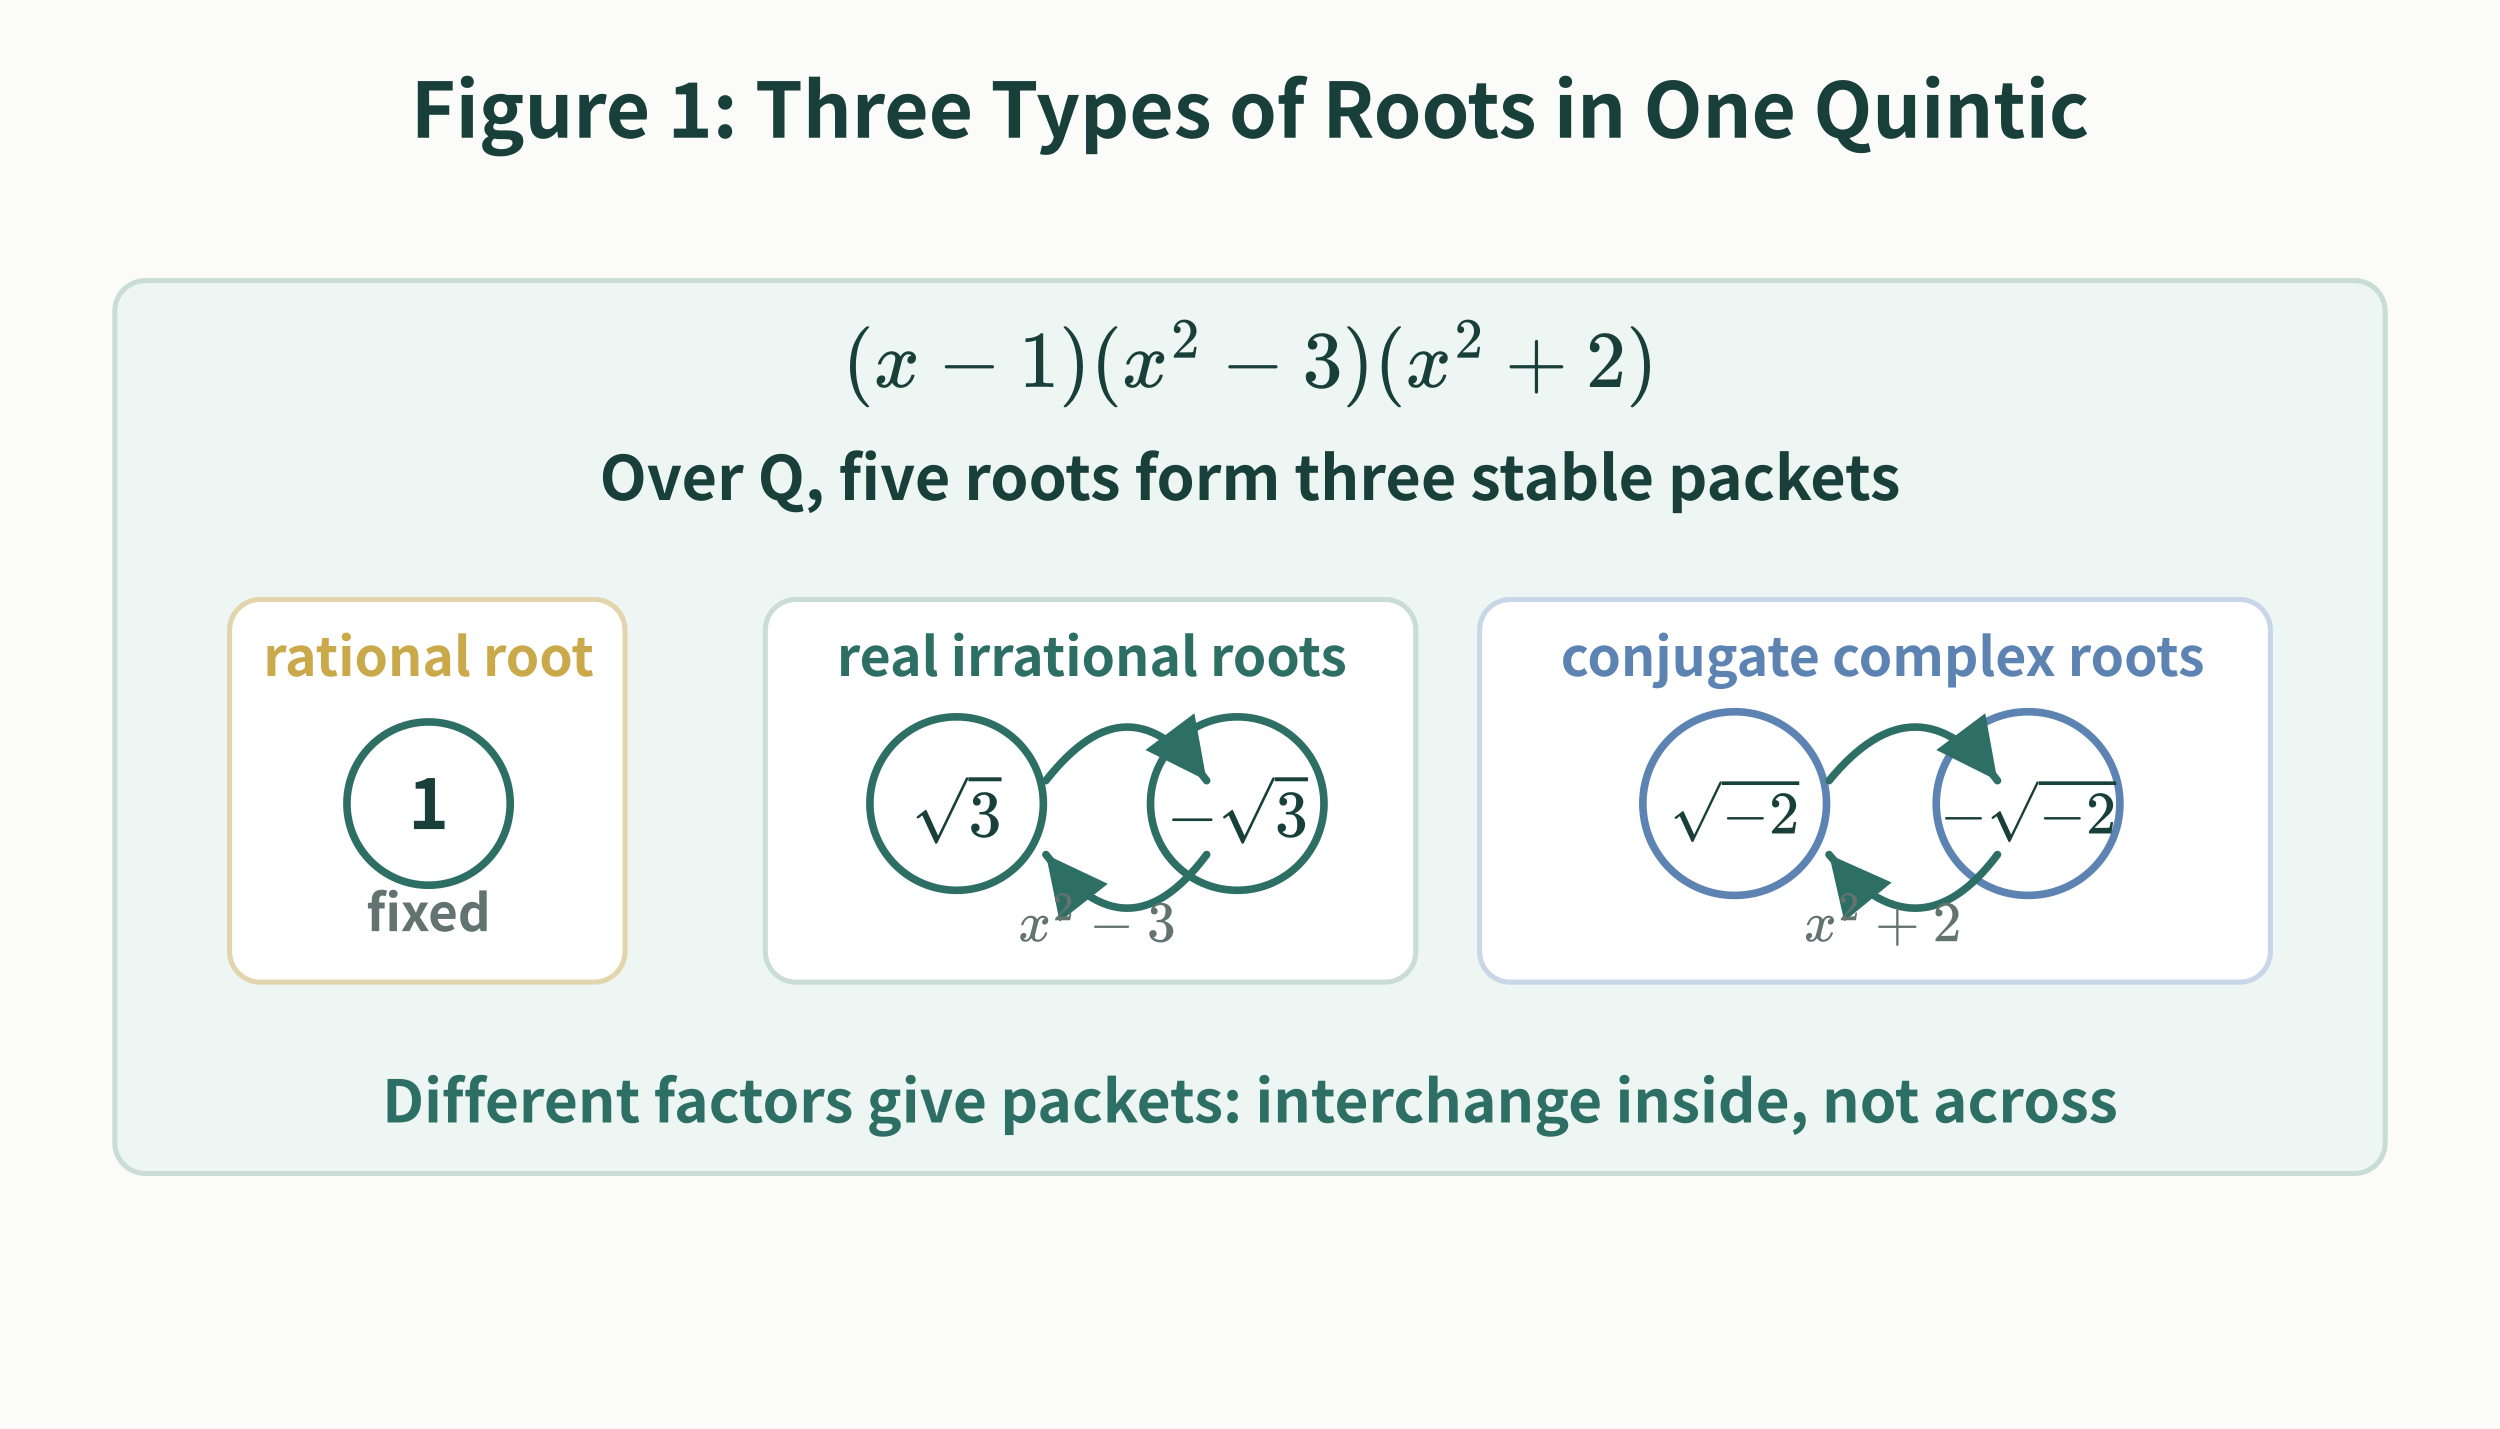
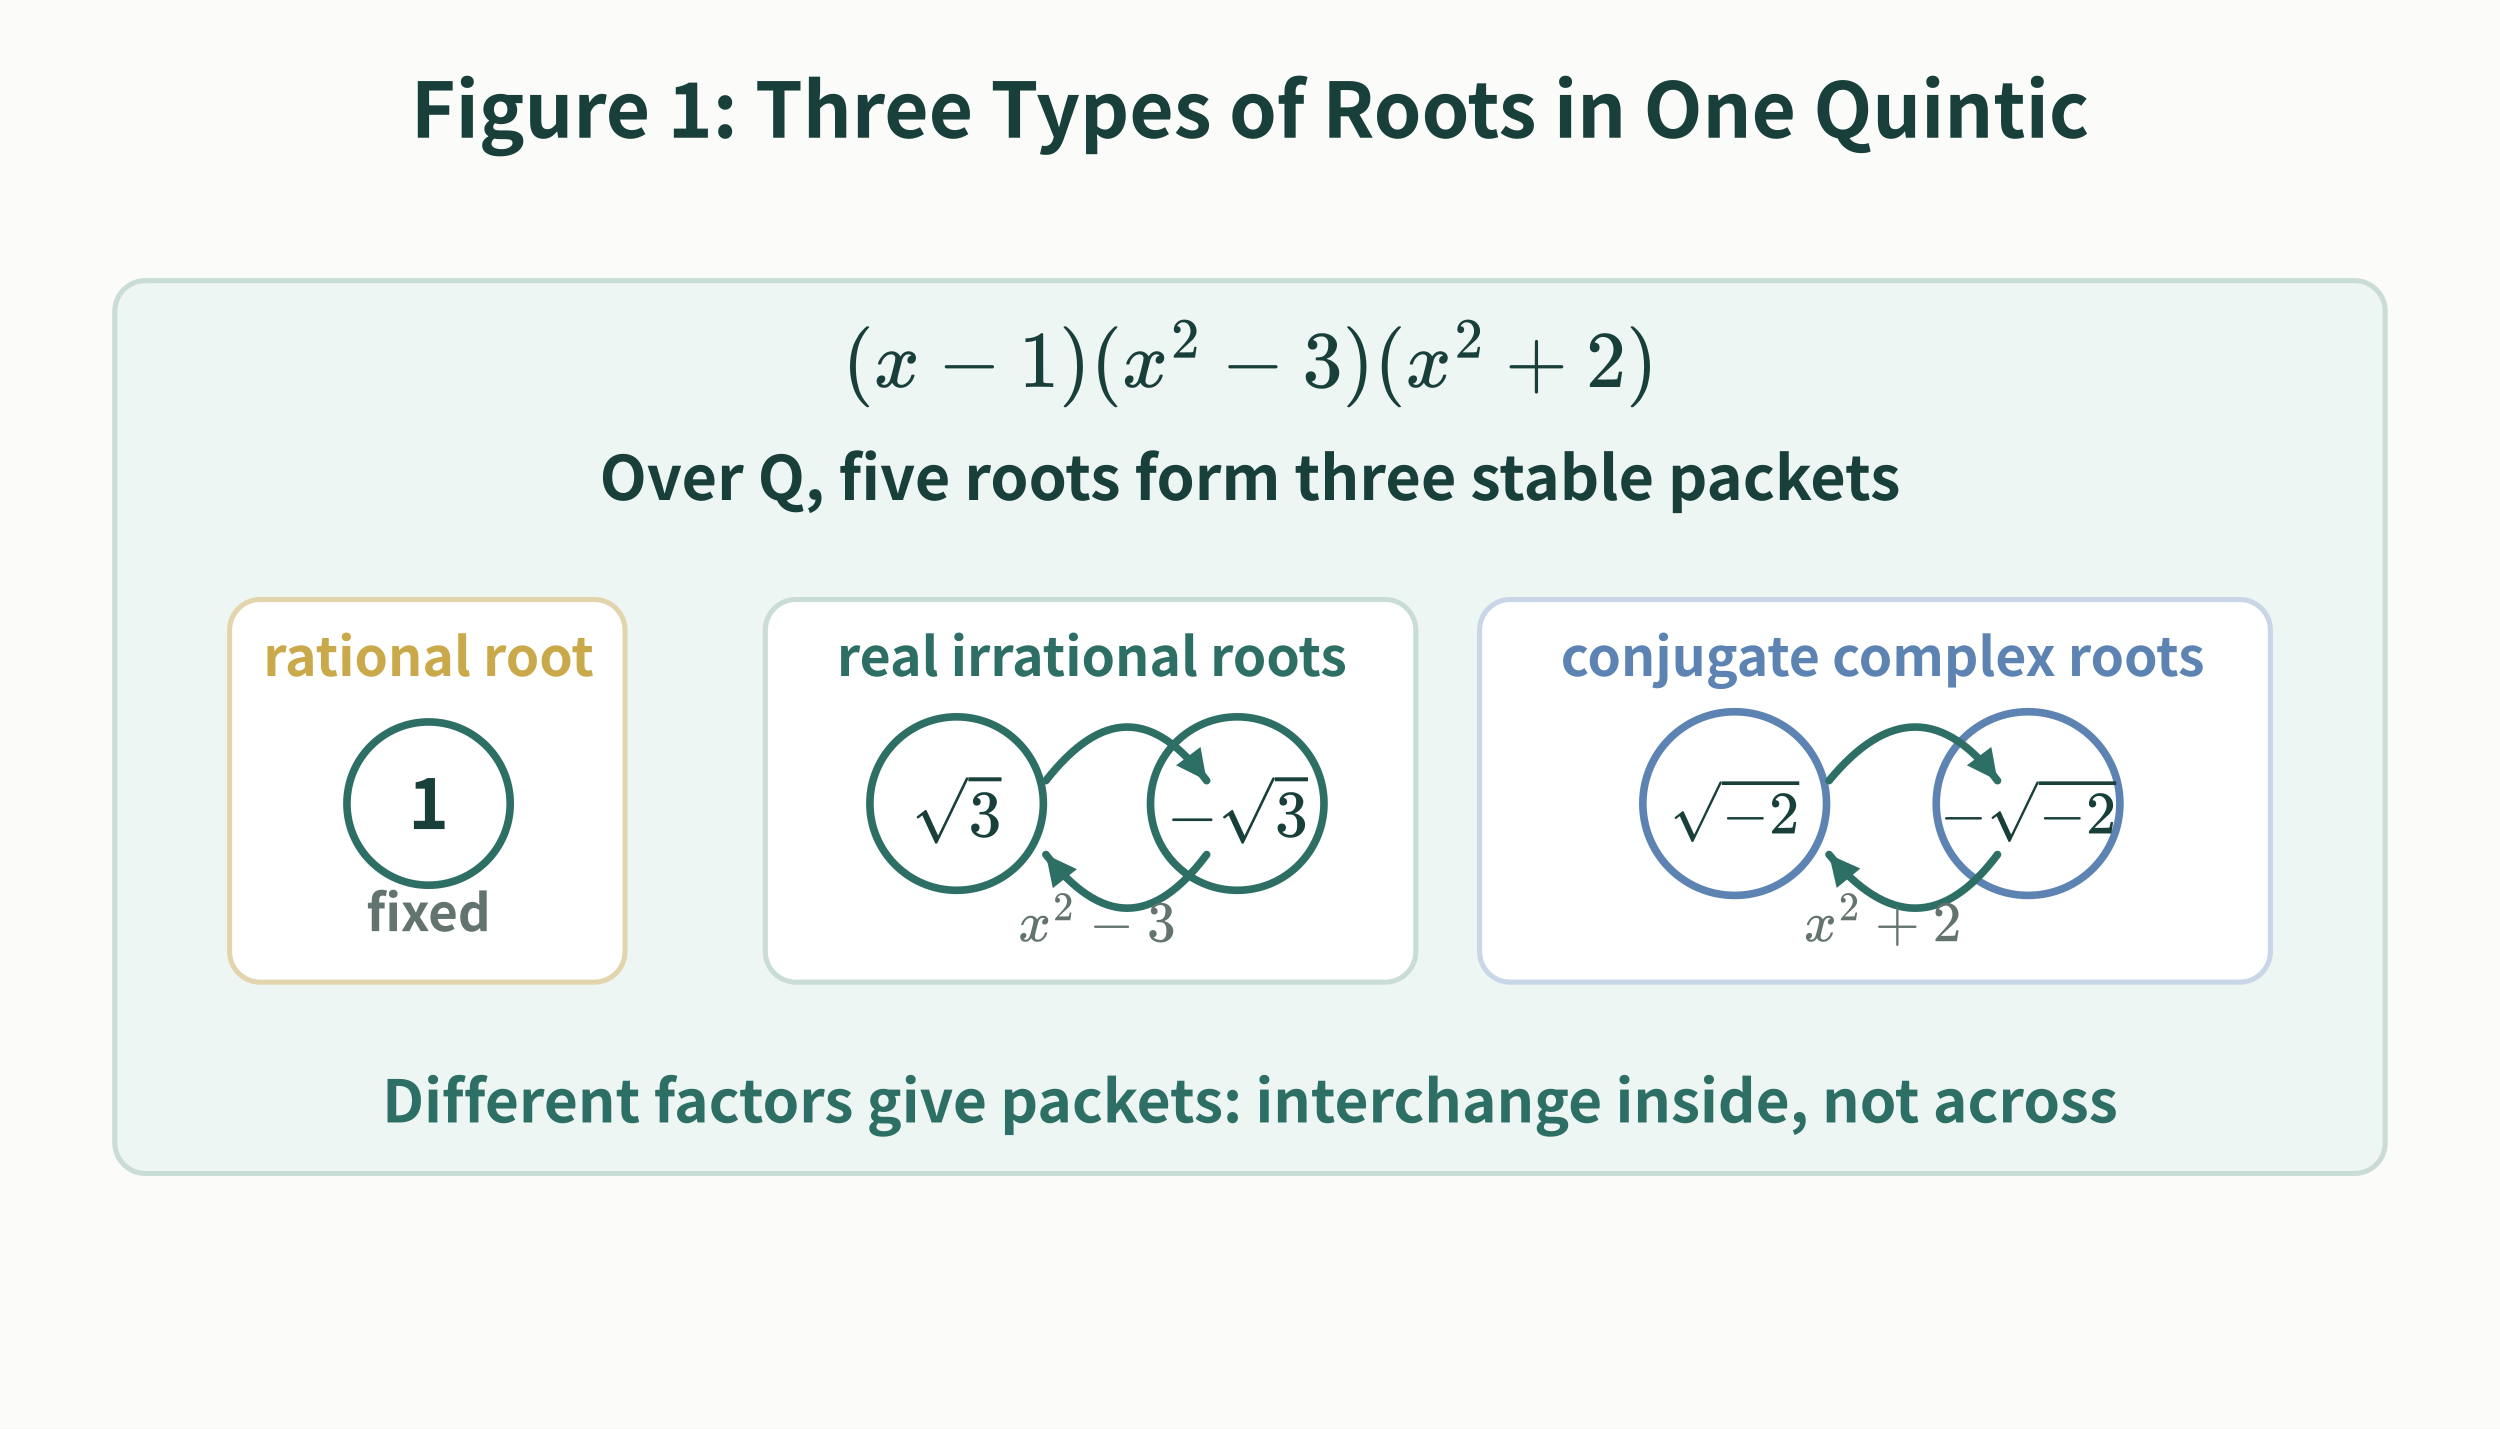
<svg xmlns="http://www.w3.org/2000/svg" width="980" height="560" viewBox="0 0 980 560" role="img" aria-label="Figure 1: Three Types of Roots in One Quintic">
  <rect width="100%" height="100%" fill="#fbfcfa" />
  <defs>
-     <marker id="arrow" markerWidth="12" markerHeight="12" refX="10" refY="6" orient="auto">
-       <path d="M2,2 L10,6 L2,10 Z" fill="#2e6f65" />
-     </marker>
-     <marker id="arrowStart" markerWidth="12" markerHeight="12" refX="2" refY="6" orient="auto">
-       <path d="M10,2 L2,6 L10,10 Z" fill="#2e6f65" />
-     </marker>
-     <marker id="arrowRed" markerWidth="12" markerHeight="12" refX="10" refY="6" orient="auto">
-       <path d="M2,2 L10,6 L2,10 Z" fill="#b85c5c" />
-     </marker>
-     <marker id="arrowStartRed" markerWidth="12" markerHeight="12" refX="2" refY="6" orient="auto">
-       <path d="M10,2 L2,6 L10,10 Z" fill="#b85c5c" />
+     <marker id="arrow" markerWidth="6" markerHeight="6" refX="5" refY="3" orient="auto">
+       <path d="M1,1 L5,3 L1,5 Z" fill="#2e6f65" />
+     </marker>
+     <marker id="arrowStart" markerWidth="6" markerHeight="6" refX="1" refY="3" orient="auto">
+       <path d="M5,1 L1,3 L5,5 Z" fill="#2e6f65" />
+     </marker>
+     <marker id="arrowRed" markerWidth="6" markerHeight="6" refX="5" refY="3" orient="auto">
+       <path d="M1,1 L5,3 L1,5 Z" fill="#b85c5c" />
+     </marker>
+     <marker id="arrowStartRed" markerWidth="6" markerHeight="6" refX="1" refY="3" orient="auto">
+       <path d="M5,1 L1,3 L5,5 Z" fill="#b85c5c" />
    </marker>
    <filter id="shadow" x="-20%" y="-20%" width="140%" height="140%">
      <feDropShadow dx="0" dy="3" stdDeviation="4" flood-color="#12332f" flood-opacity="0.12" />
    </filter>
  </defs>
  <text x="490.0" y="54" font-family="Microsoft YaHei, Noto Sans CJK SC, Arial, sans-serif" font-size="30" font-weight="700" fill="#183f3a" text-anchor="middle">Figure 1: Three Types of Roots in One Quintic</text>
  <rect x="45" y="110" width="890" height="350" rx="12" fill="#eef6f3" stroke="#c9ddd6" stroke-width="2" />
  <svg x="330.20" y="125.28" width="319.61" height="34.33" viewBox="0 -833.9 10090.4 1083.9" color="#183f3a" overflow="visible">
    <g stroke="currentColor" fill="currentColor" stroke-width="0" transform="scale(1,-1)">
      <g data-mml-node="math">
        <g data-mml-node="mo">
          <path data-c="28" d="M94 250Q94 319 104 381T127 488T164 576T202 643T244 695T277 729T302 750H315H319Q333 750 333 741Q333 738 316 720T275 667T226 581T184 443T167 250T184 58T225 -81T274 -167T316 -220T333 -241Q333 -250 318 -250H315H302L274 -226Q180 -141 137 -14T94 250Z" />
        </g>
        <g data-mml-node="mi" transform="translate(389,0)">
          <path data-c="1D465" d="M52 289Q59 331 106 386T222 442Q257 442 286 424T329 379Q371 442 430 442Q467 442 494 420T522 361Q522 332 508 314T481 292T458 288Q439 288 427 299T415 328Q415 374 465 391Q454 404 425 404Q412 404 406 402Q368 386 350 336Q290 115 290 78Q290 50 306 38T341 26Q378 26 414 59T463 140Q466 150 469 151T485 153H489Q504 153 504 145Q504 144 502 134Q486 77 440 33T333 -11Q263 -11 227 52Q186 -10 133 -10H127Q78 -10 57 16T35 71Q35 103 54 123T99 143Q142 143 142 101Q142 81 130 66T107 46T94 41L91 40Q91 39 97 36T113 29T132 26Q168 26 194 71Q203 87 217 139T245 247T261 313Q266 340 266 352Q266 380 251 392T217 404Q177 404 142 372T93 290Q91 281 88 280T72 278H58Q52 284 52 289Z" />
        </g>
        <g data-mml-node="mo" transform="translate(1183.2,0)">
          <path data-c="2212" d="M84 237T84 250T98 270H679Q694 262 694 250T679 230H98Q84 237 84 250Z" />
        </g>
        <g data-mml-node="mn" transform="translate(2183.4,0)">
          <path data-c="31" d="M213 578L200 573Q186 568 160 563T102 556H83V602H102Q149 604 189 617T245 641T273 663Q275 666 285 666Q294 666 302 660V361L303 61Q310 54 315 52T339 48T401 46H427V0H416Q395 3 257 3Q121 3 100 0H88V46H114Q136 46 152 46T177 47T193 50T201 52T207 57T213 61V578Z" />
        </g>
        <g data-mml-node="mo" transform="translate(2683.4,0)">
          <path data-c="29" d="M60 749L64 750Q69 750 74 750H86L114 726Q208 641 251 514T294 250Q294 182 284 119T261 12T224 -76T186 -143T145 -194T113 -227T90 -246Q87 -249 86 -250H74Q66 -250 63 -250T58 -247T55 -238Q56 -237 66 -225Q221 -64 221 250T66 725Q56 737 55 738Q55 746 60 749Z" />
        </g>
        <g data-mml-node="mo" transform="translate(3072.4,0)">
          <path data-c="28" d="M94 250Q94 319 104 381T127 488T164 576T202 643T244 695T277 729T302 750H315H319Q333 750 333 741Q333 738 316 720T275 667T226 581T184 443T167 250T184 58T225 -81T274 -167T316 -220T333 -241Q333 -250 318 -250H315H302L274 -226Q180 -141 137 -14T94 250Z" />
        </g>
        <g data-mml-node="msup" transform="translate(3461.4,0)">
          <g data-mml-node="mi">
            <path data-c="1D465" d="M52 289Q59 331 106 386T222 442Q257 442 286 424T329 379Q371 442 430 442Q467 442 494 420T522 361Q522 332 508 314T481 292T458 288Q439 288 427 299T415 328Q415 374 465 391Q454 404 425 404Q412 404 406 402Q368 386 350 336Q290 115 290 78Q290 50 306 38T341 26Q378 26 414 59T463 140Q466 150 469 151T485 153H489Q504 153 504 145Q504 144 502 134Q486 77 440 33T333 -11Q263 -11 227 52Q186 -10 133 -10H127Q78 -10 57 16T35 71Q35 103 54 123T99 143Q142 143 142 101Q142 81 130 66T107 46T94 41L91 40Q91 39 97 36T113 29T132 26Q168 26 194 71Q203 87 217 139T245 247T261 313Q266 340 266 352Q266 380 251 392T217 404Q177 404 142 372T93 290Q91 281 88 280T72 278H58Q52 284 52 289Z" />
          </g>
          <g data-mml-node="mn" transform="translate(605,363) scale(0.707)">
            <path data-c="32" d="M109 429Q82 429 66 447T50 491Q50 562 103 614T235 666Q326 666 387 610T449 465Q449 422 429 383T381 315T301 241Q265 210 201 149L142 93L218 92Q375 92 385 97Q392 99 409 186V189H449V186Q448 183 436 95T421 3V0H50V19V31Q50 38 56 46T86 81Q115 113 136 137Q145 147 170 174T204 211T233 244T261 278T284 308T305 340T320 369T333 401T340 431T343 464Q343 527 309 573T212 619Q179 619 154 602T119 569T109 550Q109 549 114 549Q132 549 151 535T170 489Q170 464 154 447T109 429Z" />
          </g>
        </g>
        <g data-mml-node="mo" transform="translate(4692.2,0)">
          <path data-c="2212" d="M84 237T84 250T98 270H679Q694 262 694 250T679 230H98Q84 237 84 250Z" />
        </g>
        <g data-mml-node="mn" transform="translate(5692.4,0)">
          <path data-c="33" d="M127 463Q100 463 85 480T69 524Q69 579 117 622T233 665Q268 665 277 664Q351 652 390 611T430 522Q430 470 396 421T302 350L299 348Q299 347 308 345T337 336T375 315Q457 262 457 175Q457 96 395 37T238 -22Q158 -22 100 21T42 130Q42 158 60 175T105 193Q133 193 151 175T169 130Q169 119 166 110T159 94T148 82T136 74T126 70T118 67L114 66Q165 21 238 21Q293 21 321 74Q338 107 338 175V195Q338 290 274 322Q259 328 213 329L171 330L168 332Q166 335 166 348Q166 366 174 366Q202 366 232 371Q266 376 294 413T322 525V533Q322 590 287 612Q265 626 240 626Q208 626 181 615T143 592T132 580H135Q138 579 143 578T153 573T165 566T175 555T183 540T186 520Q186 498 172 481T127 463Z" />
        </g>
        <g data-mml-node="mo" transform="translate(6192.4,0)">
          <path data-c="29" d="M60 749L64 750Q69 750 74 750H86L114 726Q208 641 251 514T294 250Q294 182 284 119T261 12T224 -76T186 -143T145 -194T113 -227T90 -246Q87 -249 86 -250H74Q66 -250 63 -250T58 -247T55 -238Q56 -237 66 -225Q221 -64 221 250T66 725Q56 737 55 738Q55 746 60 749Z" />
        </g>
        <g data-mml-node="mo" transform="translate(6581.4,0)">
          <path data-c="28" d="M94 250Q94 319 104 381T127 488T164 576T202 643T244 695T277 729T302 750H315H319Q333 750 333 741Q333 738 316 720T275 667T226 581T184 443T167 250T184 58T225 -81T274 -167T316 -220T333 -241Q333 -250 318 -250H315H302L274 -226Q180 -141 137 -14T94 250Z" />
        </g>
        <g data-mml-node="msup" transform="translate(6970.4,0)">
          <g data-mml-node="mi">
            <path data-c="1D465" d="M52 289Q59 331 106 386T222 442Q257 442 286 424T329 379Q371 442 430 442Q467 442 494 420T522 361Q522 332 508 314T481 292T458 288Q439 288 427 299T415 328Q415 374 465 391Q454 404 425 404Q412 404 406 402Q368 386 350 336Q290 115 290 78Q290 50 306 38T341 26Q378 26 414 59T463 140Q466 150 469 151T485 153H489Q504 153 504 145Q504 144 502 134Q486 77 440 33T333 -11Q263 -11 227 52Q186 -10 133 -10H127Q78 -10 57 16T35 71Q35 103 54 123T99 143Q142 143 142 101Q142 81 130 66T107 46T94 41L91 40Q91 39 97 36T113 29T132 26Q168 26 194 71Q203 87 217 139T245 247T261 313Q266 340 266 352Q266 380 251 392T217 404Q177 404 142 372T93 290Q91 281 88 280T72 278H58Q52 284 52 289Z" />
          </g>
          <g data-mml-node="mn" transform="translate(605,363) scale(0.707)">
            <path data-c="32" d="M109 429Q82 429 66 447T50 491Q50 562 103 614T235 666Q326 666 387 610T449 465Q449 422 429 383T381 315T301 241Q265 210 201 149L142 93L218 92Q375 92 385 97Q392 99 409 186V189H449V186Q448 183 436 95T421 3V0H50V19V31Q50 38 56 46T86 81Q115 113 136 137Q145 147 170 174T204 211T233 244T261 278T284 308T305 340T320 369T333 401T340 431T343 464Q343 527 309 573T212 619Q179 619 154 602T119 569T109 550Q109 549 114 549Q132 549 151 535T170 489Q170 464 154 447T109 429Z" />
          </g>
        </g>
        <g data-mml-node="mo" transform="translate(8201.2,0)">
          <path data-c="2B" d="M56 237T56 250T70 270H369V420L370 570Q380 583 389 583Q402 583 409 568V270H707Q722 262 722 250T707 230H409V-68Q401 -82 391 -82H389H387Q375 -82 369 -68V230H70Q56 237 56 250Z" />
        </g>
        <g data-mml-node="mn" transform="translate(9201.4,0)">
          <path data-c="32" d="M109 429Q82 429 66 447T50 491Q50 562 103 614T235 666Q326 666 387 610T449 465Q449 422 429 383T381 315T301 241Q265 210 201 149L142 93L218 92Q375 92 385 97Q392 99 409 186V189H449V186Q448 183 436 95T421 3V0H50V19V31Q50 38 56 46T86 81Q115 113 136 137Q145 147 170 174T204 211T233 244T261 278T284 308T305 340T320 369T333 401T340 431T343 464Q343 527 309 573T212 619Q179 619 154 602T119 569T109 550Q109 549 114 549Q132 549 151 535T170 489Q170 464 154 447T109 429Z" />
        </g>
        <g data-mml-node="mo" transform="translate(9701.4,0)">
          <path data-c="29" d="M60 749L64 750Q69 750 74 750H86L114 726Q208 641 251 514T294 250Q294 182 284 119T261 12T224 -76T186 -143T145 -194T113 -227T90 -246Q87 -249 86 -250H74Q66 -250 63 -250T58 -247T55 -238Q56 -237 66 -225Q221 -64 221 250T66 725Q56 737 55 738Q55 746 60 749Z" />
        </g>
      </g>
    </g>
  </svg>
  <text x="490" y="196" font-family="Microsoft YaHei, Noto Sans CJK SC, Arial, sans-serif" font-size="24" font-weight="700" fill="#183f3a" text-anchor="middle">Over Q, five roots form three stable packets</text>
  <rect x="90" y="235" width="155" height="150" rx="12" fill="#fff" stroke="#e2d5ae" stroke-width="2" />
  <rect x="300" y="235" width="255" height="150" rx="12" fill="#fff" stroke="#c9ddd6" stroke-width="2" />
  <rect x="580" y="235" width="310" height="150" rx="12" fill="#fff" stroke="#c8d6e8" stroke-width="2" />
  <text x="168" y="265" font-family="Microsoft YaHei, Noto Sans CJK SC, Arial, sans-serif" font-size="21" font-weight="700" fill="#caa94b" text-anchor="middle">rational root</text>
  <circle cx="168" cy="315" r="32" fill="#fff" stroke="#2e6f65" stroke-width="3" />
  <text x="168" y="325" font-family="Microsoft YaHei, Noto Sans CJK SC, Arial, sans-serif" font-size="27" font-weight="700" fill="#183f3a" text-anchor="middle">1</text>
  <text x="168" y="365" font-family="Microsoft YaHei, Noto Sans CJK SC, Arial, sans-serif" font-size="20" font-weight="700" fill="#63736f" text-anchor="middle">fixed</text>
  <text x="428" y="265" font-family="Microsoft YaHei, Noto Sans CJK SC, Arial, sans-serif" font-size="21" font-weight="700" fill="#2e6f65" text-anchor="middle">real irrational roots</text>
  <circle cx="375" cy="315" r="34" fill="#fff" stroke="#2e6f65" stroke-width="3" />
  <circle cx="485" cy="315" r="34" fill="#fff" stroke="#2e6f65" stroke-width="3" />
  <svg x="357.40" y="303.14" width="35.20" height="27.58" viewBox="0 -949 1353 1060" color="#183f3a" overflow="visible">
    <g stroke="currentColor" fill="currentColor" stroke-width="0" transform="scale(1,-1)">
      <g data-mml-node="math">
        <g data-mml-node="msqrt">
          <g transform="translate(853,0)">
            <g data-mml-node="mn">
              <path data-c="33" d="M127 463Q100 463 85 480T69 524Q69 579 117 622T233 665Q268 665 277 664Q351 652 390 611T430 522Q430 470 396 421T302 350L299 348Q299 347 308 345T337 336T375 315Q457 262 457 175Q457 96 395 37T238 -22Q158 -22 100 21T42 130Q42 158 60 175T105 193Q133 193 151 175T169 130Q169 119 166 110T159 94T148 82T136 74T126 70T118 67L114 66Q165 21 238 21Q293 21 321 74Q338 107 338 175V195Q338 290 274 322Q259 328 213 329L171 330L168 332Q166 335 166 348Q166 366 174 366Q202 366 232 371Q266 376 294 413T322 525V533Q322 590 287 612Q265 626 240 626Q208 626 181 615T143 592T132 580H135Q138 579 143 578T153 573T165 566T175 555T183 540T186 520Q186 498 172 481T127 463Z" />
            </g>
          </g>
          <g data-mml-node="mo" transform="translate(0,89)">
            <path data-c="221A" d="M95 178Q89 178 81 186T72 200T103 230T169 280T207 309Q209 311 212 311H213Q219 311 227 294T281 177Q300 134 312 108L397 -77Q398 -77 501 136T707 565T814 786Q820 800 834 800Q841 800 846 794T853 782V776L620 293L385 -193Q381 -200 366 -200Q357 -200 354 -197Q352 -195 256 15L160 225L144 214Q129 202 113 190T95 178Z" />
          </g>
          <rect width="500" height="60" x="853" y="829" />
        </g>
      </g>
    </g>
  </svg>
  <svg x="457.28" y="303.14" width="55.44" height="27.58" viewBox="0 -949 2131 1060" color="#183f3a" overflow="visible">
    <g stroke="currentColor" fill="currentColor" stroke-width="0" transform="scale(1,-1)">
      <g data-mml-node="math">
        <g data-mml-node="mo">
          <path data-c="2212" d="M84 237T84 250T98 270H679Q694 262 694 250T679 230H98Q84 237 84 250Z" />
        </g>
        <g data-mml-node="msqrt" transform="translate(778,0)">
          <g transform="translate(853,0)">
            <g data-mml-node="mn">
              <path data-c="33" d="M127 463Q100 463 85 480T69 524Q69 579 117 622T233 665Q268 665 277 664Q351 652 390 611T430 522Q430 470 396 421T302 350L299 348Q299 347 308 345T337 336T375 315Q457 262 457 175Q457 96 395 37T238 -22Q158 -22 100 21T42 130Q42 158 60 175T105 193Q133 193 151 175T169 130Q169 119 166 110T159 94T148 82T136 74T126 70T118 67L114 66Q165 21 238 21Q293 21 321 74Q338 107 338 175V195Q338 290 274 322Q259 328 213 329L171 330L168 332Q166 335 166 348Q166 366 174 366Q202 366 232 371Q266 376 294 413T322 525V533Q322 590 287 612Q265 626 240 626Q208 626 181 615T143 592T132 580H135Q138 579 143 578T153 573T165 566T175 555T183 540T186 520Q186 498 172 481T127 463Z" />
            </g>
          </g>
          <g data-mml-node="mo" transform="translate(0,89)">
            <path data-c="221A" d="M95 178Q89 178 81 186T72 200T103 230T169 280T207 309Q209 311 212 311H213Q219 311 227 294T281 177Q300 134 312 108L397 -77Q398 -77 501 136T707 565T814 786Q820 800 834 800Q841 800 846 794T853 782V776L620 293L385 -193Q381 -200 366 -200Q357 -200 354 -197Q352 -195 256 15L160 225L144 214Q129 202 113 190T95 178Z" />
          </g>
          <rect width="500" height="60" x="853" y="829" />
        </g>
      </g>
    </g>
  </svg>
  <path d="M410 306 C432 278, 452 278, 473 306" fill="none" stroke="#2e6f65" stroke-width="3" stroke-linecap="round" stroke-linejoin="round" marker-end="url(#arrow)" />
  <path d="M473 335 C452 363, 432 363, 410 335" fill="none" stroke="#2e6f65" stroke-width="3" stroke-linecap="round" stroke-linejoin="round" marker-end="url(#arrow)" />
  <svg x="399.11" y="350.08" width="61.79" height="20.72" viewBox="0 -833.9 2731 915.9" color="#63736f" overflow="visible">
    <g stroke="currentColor" fill="currentColor" stroke-width="0" transform="scale(1,-1)">
      <g data-mml-node="math">
        <g data-mml-node="msup">
          <g data-mml-node="mi">
            <path data-c="1D465" d="M52 289Q59 331 106 386T222 442Q257 442 286 424T329 379Q371 442 430 442Q467 442 494 420T522 361Q522 332 508 314T481 292T458 288Q439 288 427 299T415 328Q415 374 465 391Q454 404 425 404Q412 404 406 402Q368 386 350 336Q290 115 290 78Q290 50 306 38T341 26Q378 26 414 59T463 140Q466 150 469 151T485 153H489Q504 153 504 145Q504 144 502 134Q486 77 440 33T333 -11Q263 -11 227 52Q186 -10 133 -10H127Q78 -10 57 16T35 71Q35 103 54 123T99 143Q142 143 142 101Q142 81 130 66T107 46T94 41L91 40Q91 39 97 36T113 29T132 26Q168 26 194 71Q203 87 217 139T245 247T261 313Q266 340 266 352Q266 380 251 392T217 404Q177 404 142 372T93 290Q91 281 88 280T72 278H58Q52 284 52 289Z" />
          </g>
          <g data-mml-node="mn" transform="translate(605,363) scale(0.707)">
            <path data-c="32" d="M109 429Q82 429 66 447T50 491Q50 562 103 614T235 666Q326 666 387 610T449 465Q449 422 429 383T381 315T301 241Q265 210 201 149L142 93L218 92Q375 92 385 97Q392 99 409 186V189H449V186Q448 183 436 95T421 3V0H50V19V31Q50 38 56 46T86 81Q115 113 136 137Q145 147 170 174T204 211T233 244T261 278T284 308T305 340T320 369T333 401T340 431T343 464Q343 527 309 573T212 619Q179 619 154 602T119 569T109 550Q109 549 114 549Q132 549 151 535T170 489Q170 464 154 447T109 429Z" />
          </g>
        </g>
        <g data-mml-node="mo" transform="translate(1230.8,0)">
          <path data-c="2212" d="M84 237T84 250T98 270H679Q694 262 694 250T679 230H98Q84 237 84 250Z" />
        </g>
        <g data-mml-node="mn" transform="translate(2231,0)">
          <path data-c="33" d="M127 463Q100 463 85 480T69 524Q69 579 117 622T233 665Q268 665 277 664Q351 652 390 611T430 522Q430 470 396 421T302 350L299 348Q299 347 308 345T337 336T375 315Q457 262 457 175Q457 96 395 37T238 -22Q158 -22 100 21T42 130Q42 158 60 175T105 193Q133 193 151 175T169 130Q169 119 166 110T159 94T148 82T136 74T126 70T118 67L114 66Q165 21 238 21Q293 21 321 74Q338 107 338 175V195Q338 290 274 322Q259 328 213 329L171 330L168 332Q166 335 166 348Q166 366 174 366Q202 366 232 371Q266 376 294 413T322 525V533Q322 590 287 612Q265 626 240 626Q208 626 181 615T143 592T132 580H135Q138 579 143 578T153 573T165 566T175 555T183 540T186 520Q186 498 172 481T127 463Z" />
        </g>
      </g>
    </g>
  </svg>
  <text x="738" y="265" font-family="Microsoft YaHei, Noto Sans CJK SC, Arial, sans-serif" font-size="21" font-weight="700" fill="#5d83b3" text-anchor="middle">conjugate complex roots</text>
  <circle cx="680" cy="315" r="36" fill="#fff" stroke="#5d83b3" stroke-width="3" />
  <circle cx="795" cy="315" r="36" fill="#fff" stroke="#5d83b3" stroke-width="3" />
  <svg x="654.69" y="304.87" width="50.62" height="25.18" viewBox="0 -919.5 2131 1060" color="#183f3a" overflow="visible">
    <g stroke="currentColor" fill="currentColor" stroke-width="0" transform="scale(1,-1)">
      <g data-mml-node="math">
        <g data-mml-node="msqrt">
          <g transform="translate(853,0)">
            <g data-mml-node="mo">
              <path data-c="2212" d="M84 237T84 250T98 270H679Q694 262 694 250T679 230H98Q84 237 84 250Z" />
            </g>
            <g data-mml-node="mn" transform="translate(778,0)">
              <path data-c="32" d="M109 429Q82 429 66 447T50 491Q50 562 103 614T235 666Q326 666 387 610T449 465Q449 422 429 383T381 315T301 241Q265 210 201 149L142 93L218 92Q375 92 385 97Q392 99 409 186V189H449V186Q448 183 436 95T421 3V0H50V19V31Q50 38 56 46T86 81Q115 113 136 137Q145 147 170 174T204 211T233 244T261 278T284 308T305 340T320 369T333 401T340 431T343 464Q343 527 309 573T212 619Q179 619 154 602T119 569T109 550Q109 549 114 549Q132 549 151 535T170 489Q170 464 154 447T109 429Z" />
            </g>
          </g>
          <g data-mml-node="mo" transform="translate(0,59.5)">
            <path data-c="221A" d="M95 178Q89 178 81 186T72 200T103 230T169 280T207 309Q209 311 212 311H213Q219 311 227 294T281 177Q300 134 312 108L397 -77Q398 -77 501 136T707 565T814 786Q820 800 834 800Q841 800 846 794T853 782V776L620 293L385 -193Q381 -200 366 -200Q357 -200 354 -197Q352 -195 256 15L160 225L144 214Q129 202 113 190T95 178Z" />
          </g>
          <rect width="1278" height="60" x="853" y="799.5" />
        </g>
      </g>
    </g>
  </svg>
  <svg x="760.45" y="304.87" width="69.10" height="25.18" viewBox="0 -919.5 2909 1060" color="#183f3a" overflow="visible">
    <g stroke="currentColor" fill="currentColor" stroke-width="0" transform="scale(1,-1)">
      <g data-mml-node="math">
        <g data-mml-node="mo">
          <path data-c="2212" d="M84 237T84 250T98 270H679Q694 262 694 250T679 230H98Q84 237 84 250Z" />
        </g>
        <g data-mml-node="msqrt" transform="translate(778,0)">
          <g transform="translate(853,0)">
            <g data-mml-node="mo">
              <path data-c="2212" d="M84 237T84 250T98 270H679Q694 262 694 250T679 230H98Q84 237 84 250Z" />
            </g>
            <g data-mml-node="mn" transform="translate(778,0)">
              <path data-c="32" d="M109 429Q82 429 66 447T50 491Q50 562 103 614T235 666Q326 666 387 610T449 465Q449 422 429 383T381 315T301 241Q265 210 201 149L142 93L218 92Q375 92 385 97Q392 99 409 186V189H449V186Q448 183 436 95T421 3V0H50V19V31Q50 38 56 46T86 81Q115 113 136 137Q145 147 170 174T204 211T233 244T261 278T284 308T305 340T320 369T333 401T340 431T343 464Q343 527 309 573T212 619Q179 619 154 602T119 569T109 550Q109 549 114 549Q132 549 151 535T170 489Q170 464 154 447T109 429Z" />
            </g>
          </g>
          <g data-mml-node="mo" transform="translate(0,59.5)">
            <path data-c="221A" d="M95 178Q89 178 81 186T72 200T103 230T169 280T207 309Q209 311 212 311H213Q219 311 227 294T281 177Q300 134 312 108L397 -77Q398 -77 501 136T707 565T814 786Q820 800 834 800Q841 800 846 794T853 782V776L620 293L385 -193Q381 -200 366 -200Q357 -200 354 -197Q352 -195 256 15L160 225L144 214Q129 202 113 190T95 178Z" />
          </g>
          <rect width="1278" height="60" x="853" y="799.5" />
        </g>
      </g>
    </g>
  </svg>
  <path d="M717 306 C740 278, 762 278, 783 306" fill="none" stroke="#2e6f65" stroke-width="3" stroke-linecap="round" stroke-linejoin="round" marker-end="url(#arrow)" />
  <path d="M783 335 C762 363, 740 363, 717 335" fill="none" stroke="#2e6f65" stroke-width="3" stroke-linecap="round" stroke-linejoin="round" marker-end="url(#arrow)" />
  <svg x="707.11" y="350.08" width="61.79" height="20.72" viewBox="0 -833.9 2731 915.9" color="#63736f" overflow="visible">
    <g stroke="currentColor" fill="currentColor" stroke-width="0" transform="scale(1,-1)">
      <g data-mml-node="math">
        <g data-mml-node="msup">
          <g data-mml-node="mi">
            <path data-c="1D465" d="M52 289Q59 331 106 386T222 442Q257 442 286 424T329 379Q371 442 430 442Q467 442 494 420T522 361Q522 332 508 314T481 292T458 288Q439 288 427 299T415 328Q415 374 465 391Q454 404 425 404Q412 404 406 402Q368 386 350 336Q290 115 290 78Q290 50 306 38T341 26Q378 26 414 59T463 140Q466 150 469 151T485 153H489Q504 153 504 145Q504 144 502 134Q486 77 440 33T333 -11Q263 -11 227 52Q186 -10 133 -10H127Q78 -10 57 16T35 71Q35 103 54 123T99 143Q142 143 142 101Q142 81 130 66T107 46T94 41L91 40Q91 39 97 36T113 29T132 26Q168 26 194 71Q203 87 217 139T245 247T261 313Q266 340 266 352Q266 380 251 392T217 404Q177 404 142 372T93 290Q91 281 88 280T72 278H58Q52 284 52 289Z" />
          </g>
          <g data-mml-node="mn" transform="translate(605,363) scale(0.707)">
            <path data-c="32" d="M109 429Q82 429 66 447T50 491Q50 562 103 614T235 666Q326 666 387 610T449 465Q449 422 429 383T381 315T301 241Q265 210 201 149L142 93L218 92Q375 92 385 97Q392 99 409 186V189H449V186Q448 183 436 95T421 3V0H50V19V31Q50 38 56 46T86 81Q115 113 136 137Q145 147 170 174T204 211T233 244T261 278T284 308T305 340T320 369T333 401T340 431T343 464Q343 527 309 573T212 619Q179 619 154 602T119 569T109 550Q109 549 114 549Q132 549 151 535T170 489Q170 464 154 447T109 429Z" />
          </g>
        </g>
        <g data-mml-node="mo" transform="translate(1230.8,0)">
          <path data-c="2B" d="M56 237T56 250T70 270H369V420L370 570Q380 583 389 583Q402 583 409 568V270H707Q722 262 722 250T707 230H409V-68Q401 -82 391 -82H389H387Q375 -82 369 -68V230H70Q56 237 56 250Z" />
        </g>
        <g data-mml-node="mn" transform="translate(2231,0)">
          <path data-c="32" d="M109 429Q82 429 66 447T50 491Q50 562 103 614T235 666Q326 666 387 610T449 465Q449 422 429 383T381 315T301 241Q265 210 201 149L142 93L218 92Q375 92 385 97Q392 99 409 186V189H449V186Q448 183 436 95T421 3V0H50V19V31Q50 38 56 46T86 81Q115 113 136 137Q145 147 170 174T204 211T233 244T261 278T284 308T305 340T320 369T333 401T340 431T343 464Q343 527 309 573T212 619Q179 619 154 602T119 569T109 550Q109 549 114 549Q132 549 151 535T170 489Q170 464 154 447T109 429Z" />
        </g>
      </g>
    </g>
  </svg>
  <text x="490" y="440" font-family="Microsoft YaHei, Noto Sans CJK SC, Arial, sans-serif" font-size="23" font-weight="700" fill="#2e6f65" text-anchor="middle">Different factors give packets: interchange inside, not across</text>
</svg>
